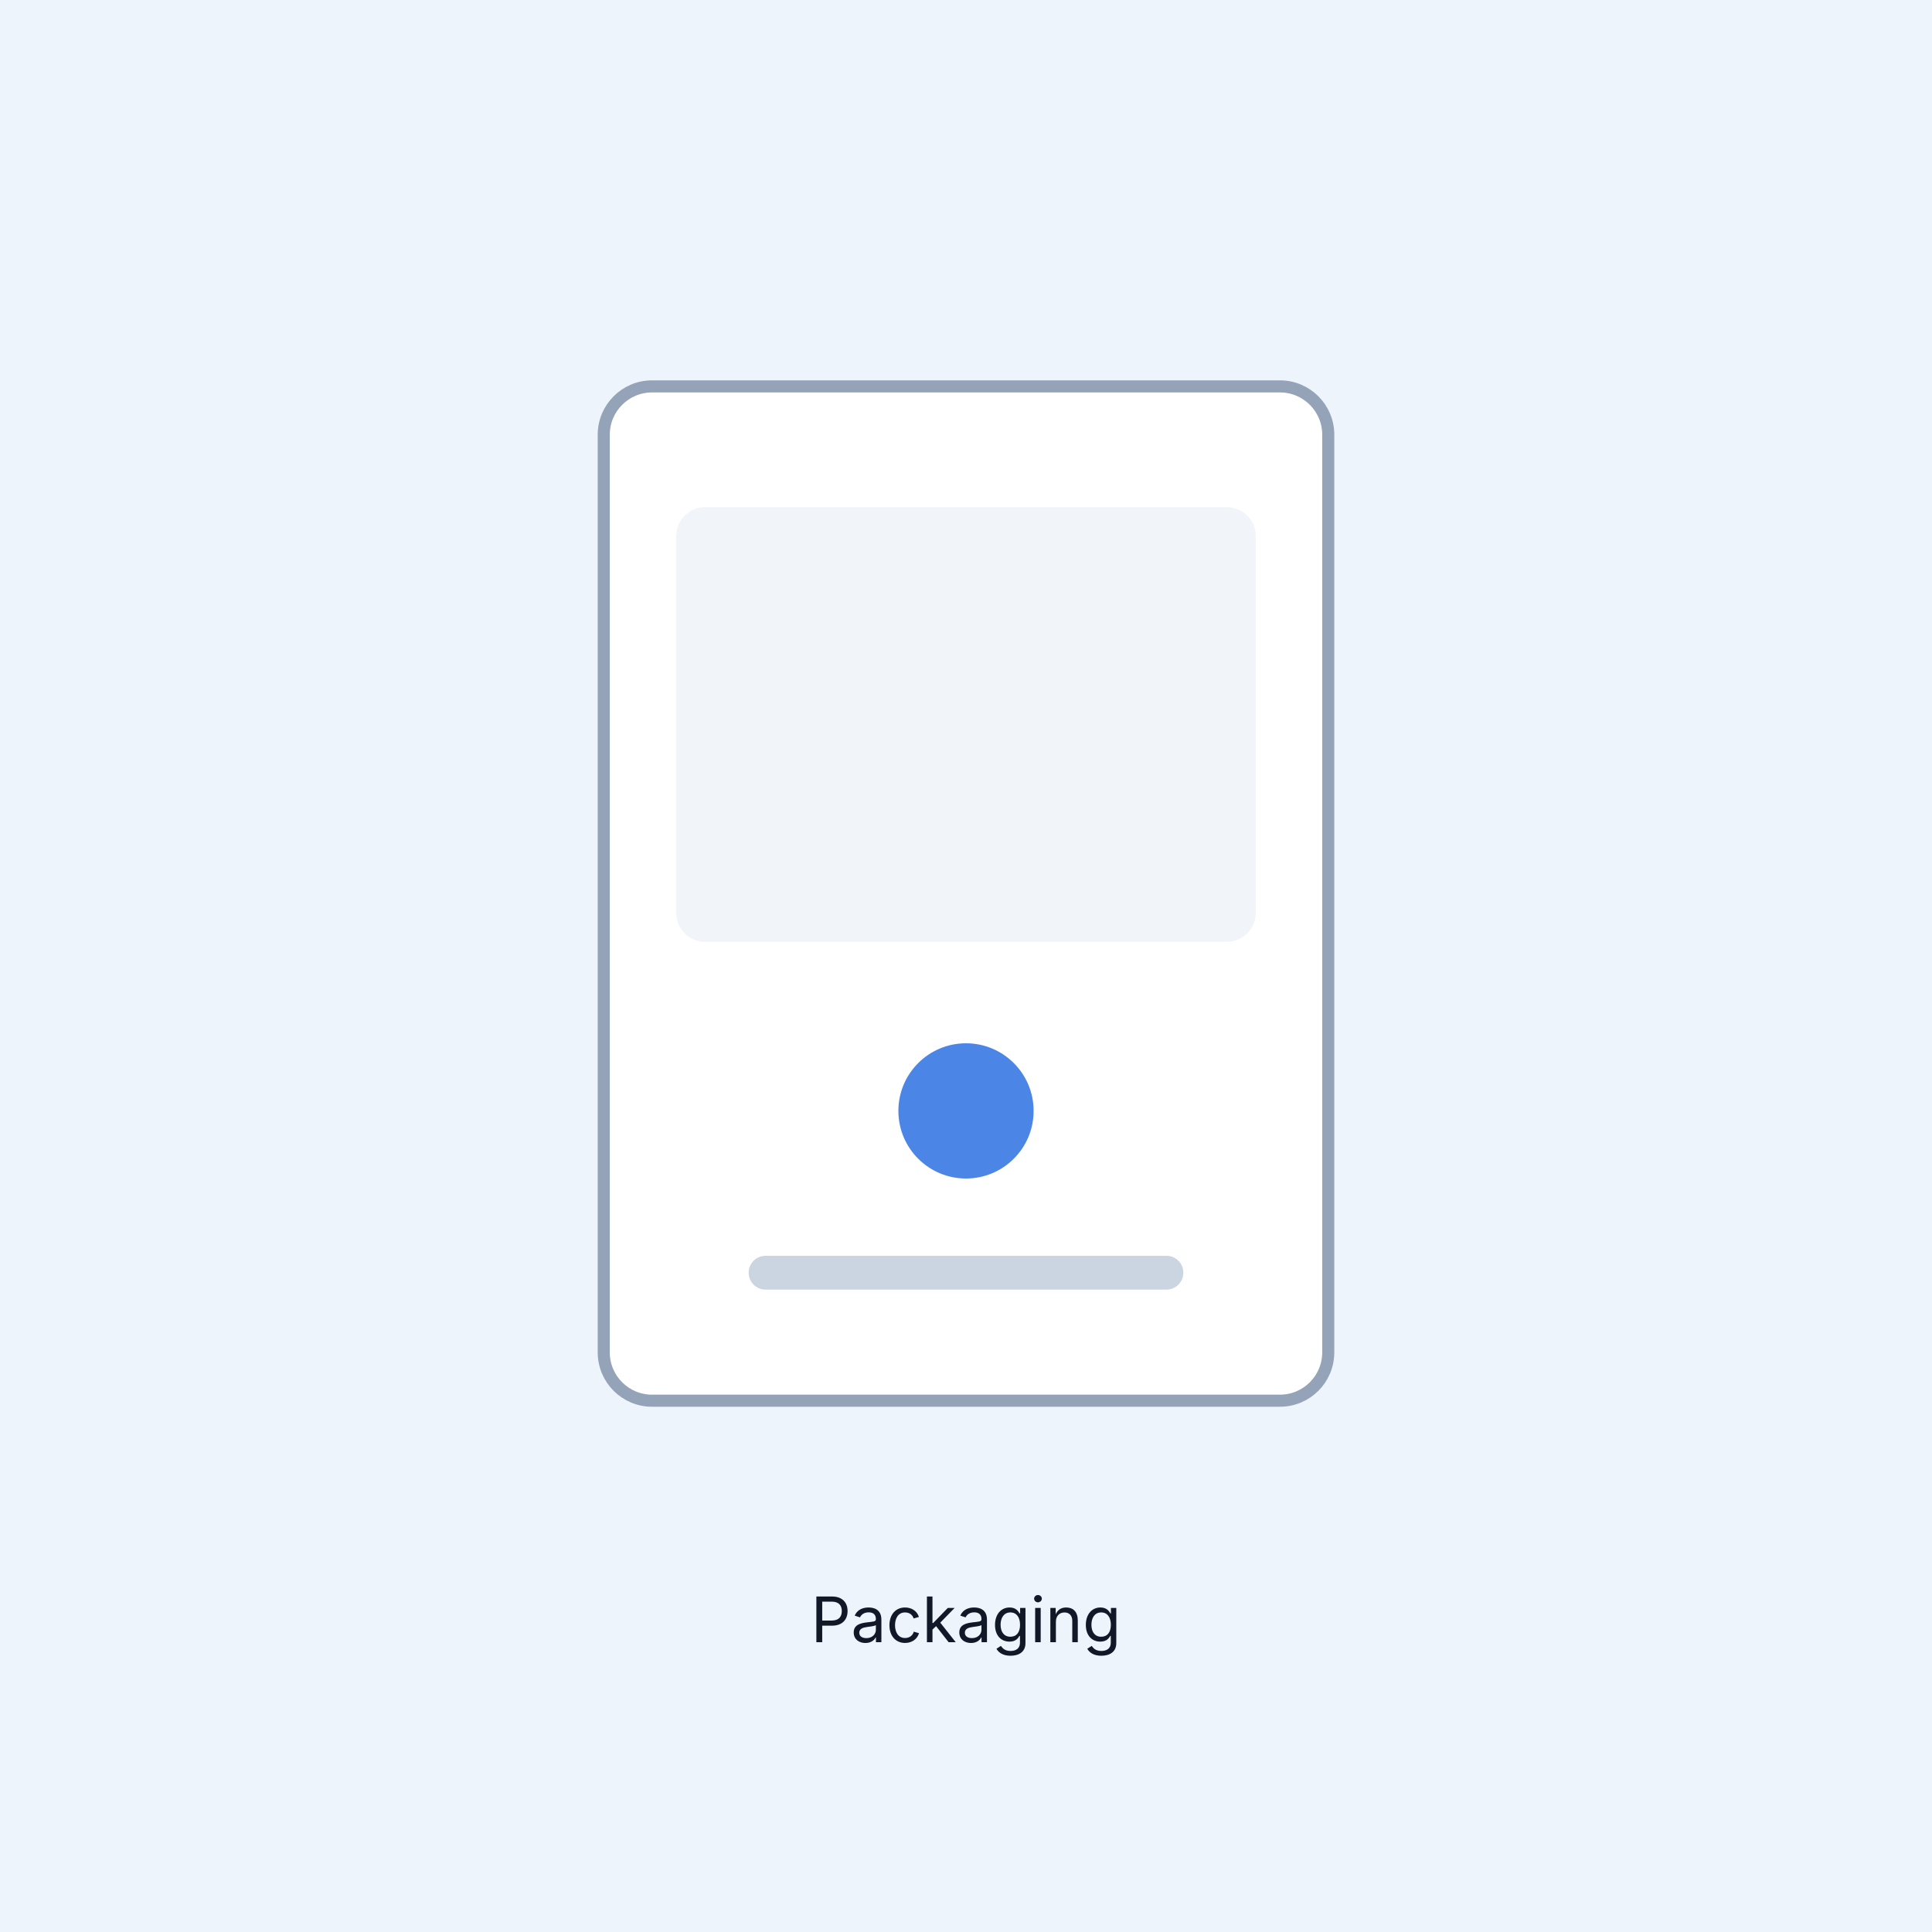
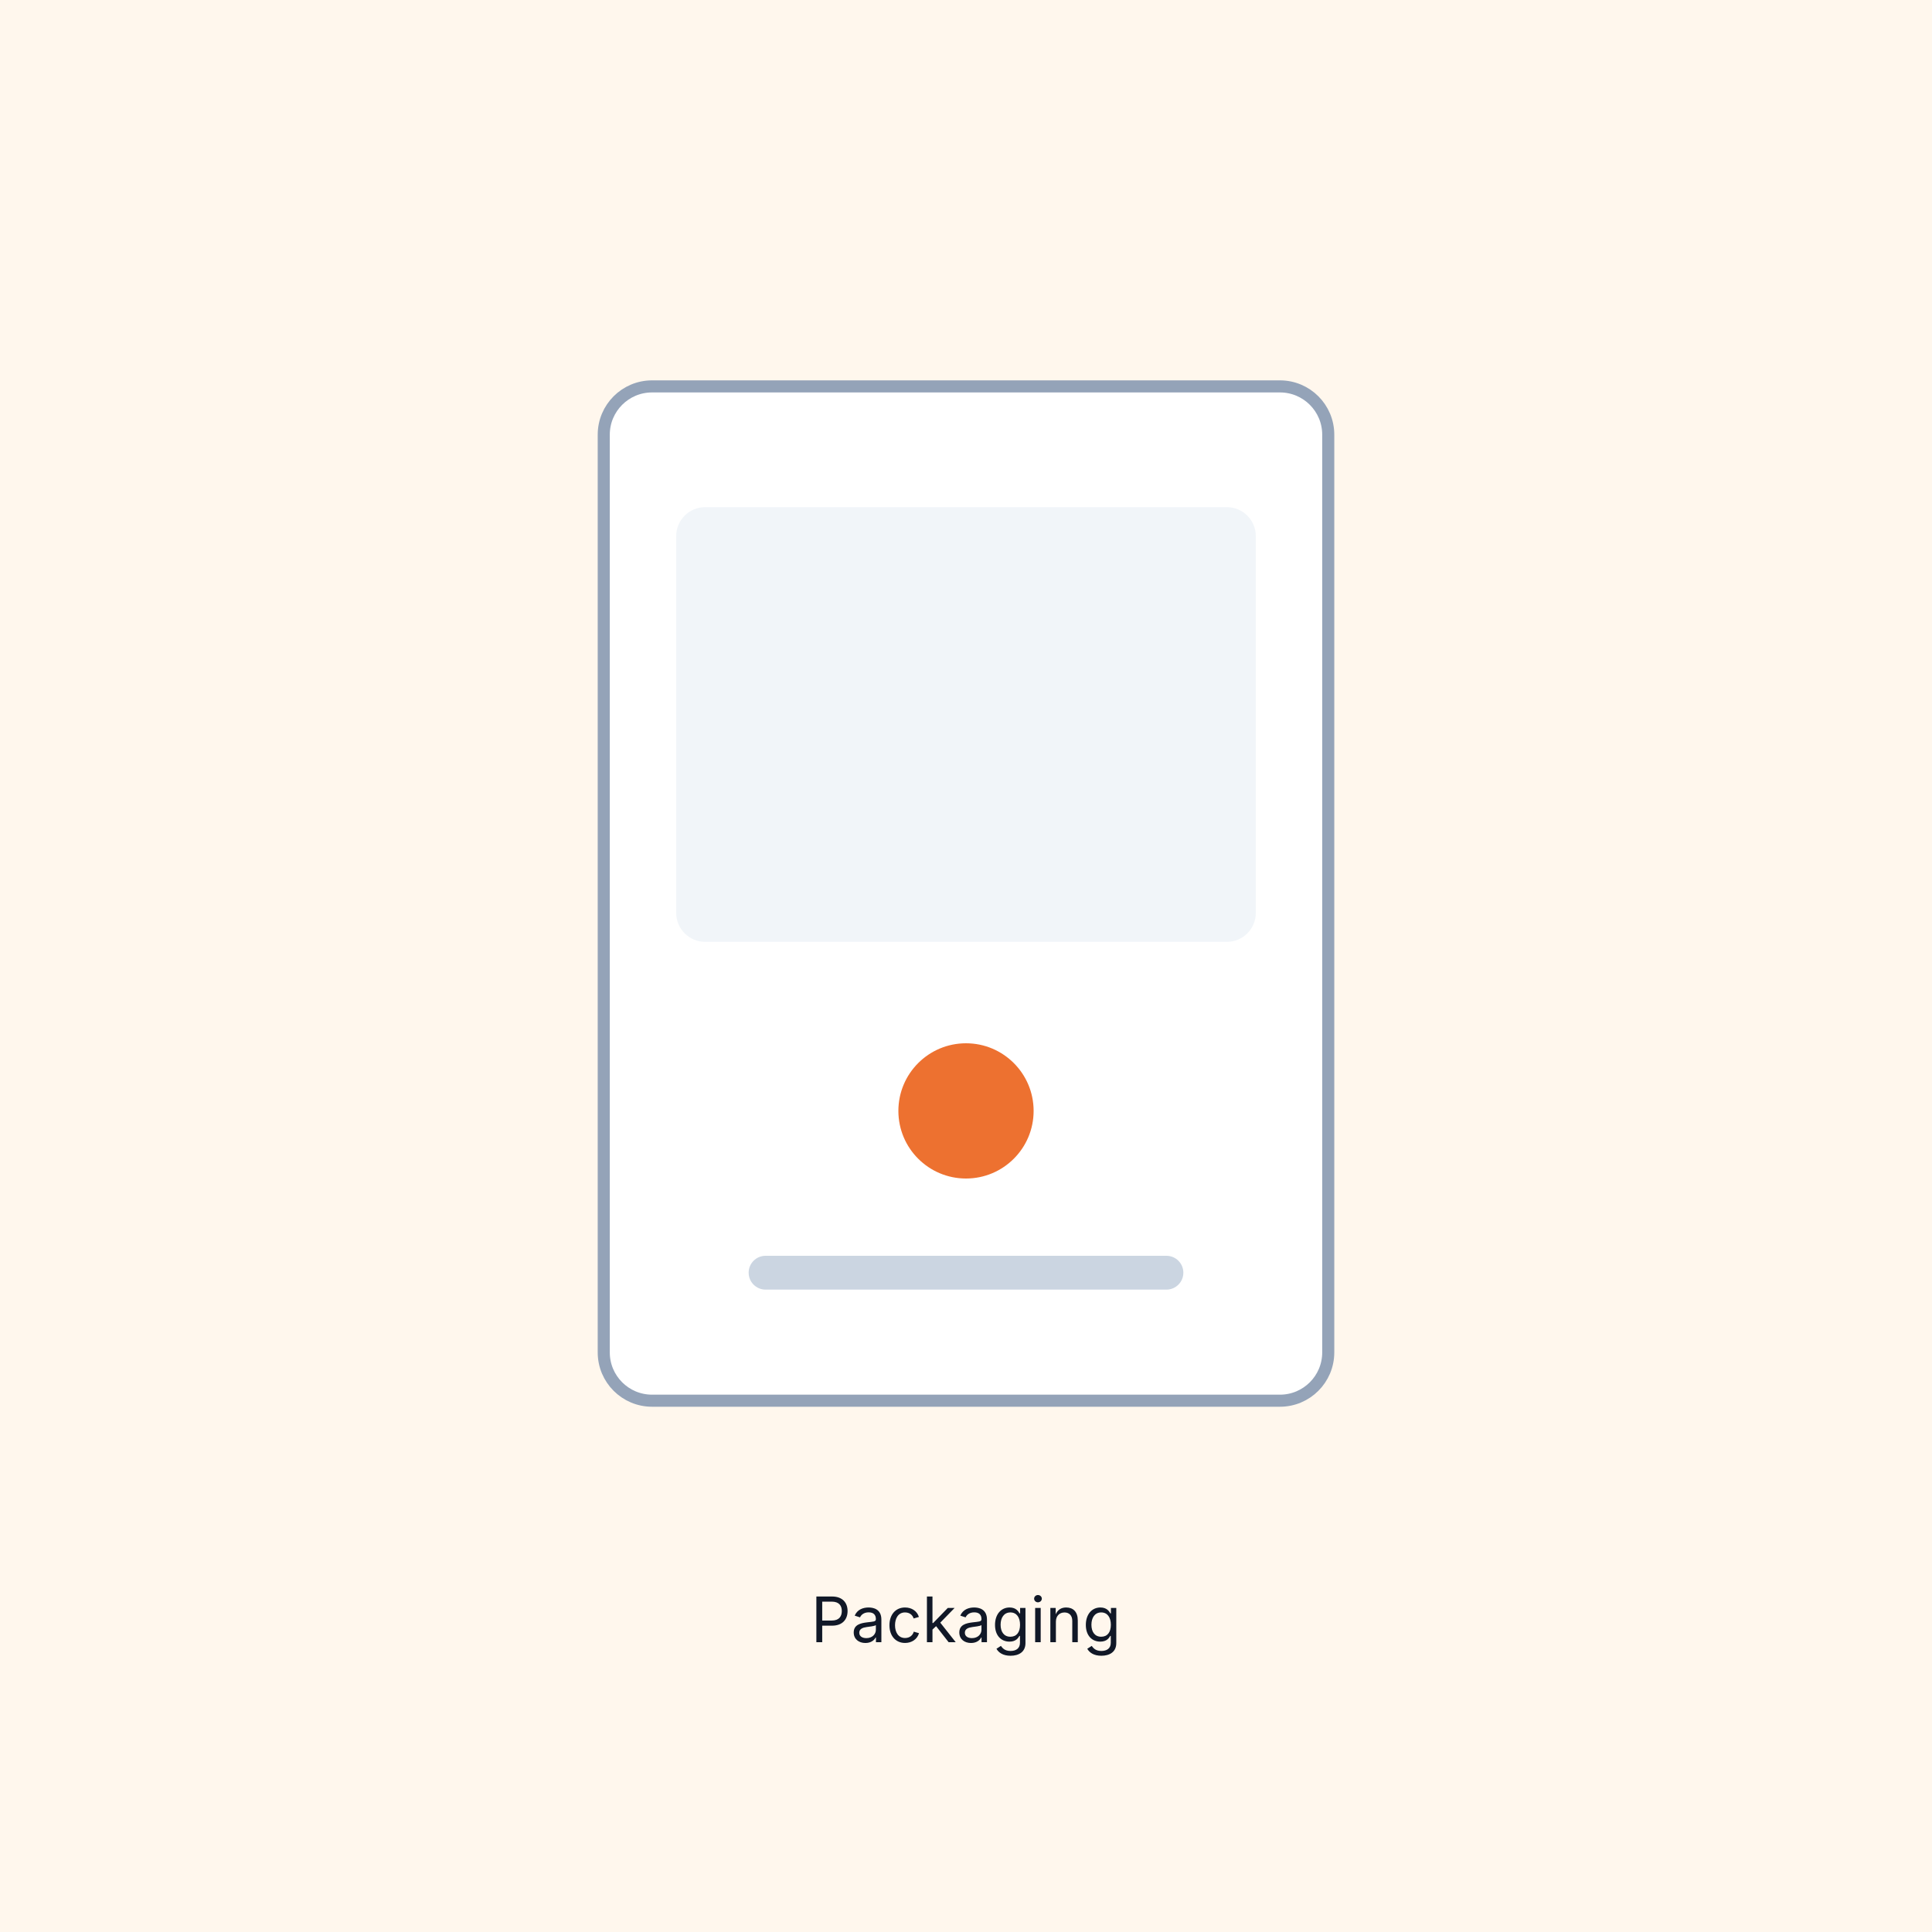
<svg xmlns="http://www.w3.org/2000/svg" width="800" height="800" viewBox="0 0 800 800" role="img" aria-label="Kitchen appliance packaging placeholder">
-   <rect width="800" height="800" fill="#EEF4FC" />
+   <rect width="800" height="800" fill="#FFF7ED" />
  <rect x="250" y="160" width="300" height="420" rx="20" fill="#fff" stroke="#94A3B8" stroke-width="5" />
  <rect x="280" y="210" width="240" height="180" rx="12" fill="#F1F5F9" />
-   <circle cx="400" cy="460" r="28" fill="#2C71E2" opacity="0.85" />
+   <circle cx="400" cy="460" r="28" fill="#EA580C" opacity="0.85" />
  <rect x="310" y="520" width="180" height="14" rx="7" fill="#CBD5E1" />
  <text x="400" y="680" text-anchor="middle" font-family="Inter, Arial, sans-serif" font-size="26" fill="#111827">Packaging</text>
</svg>
